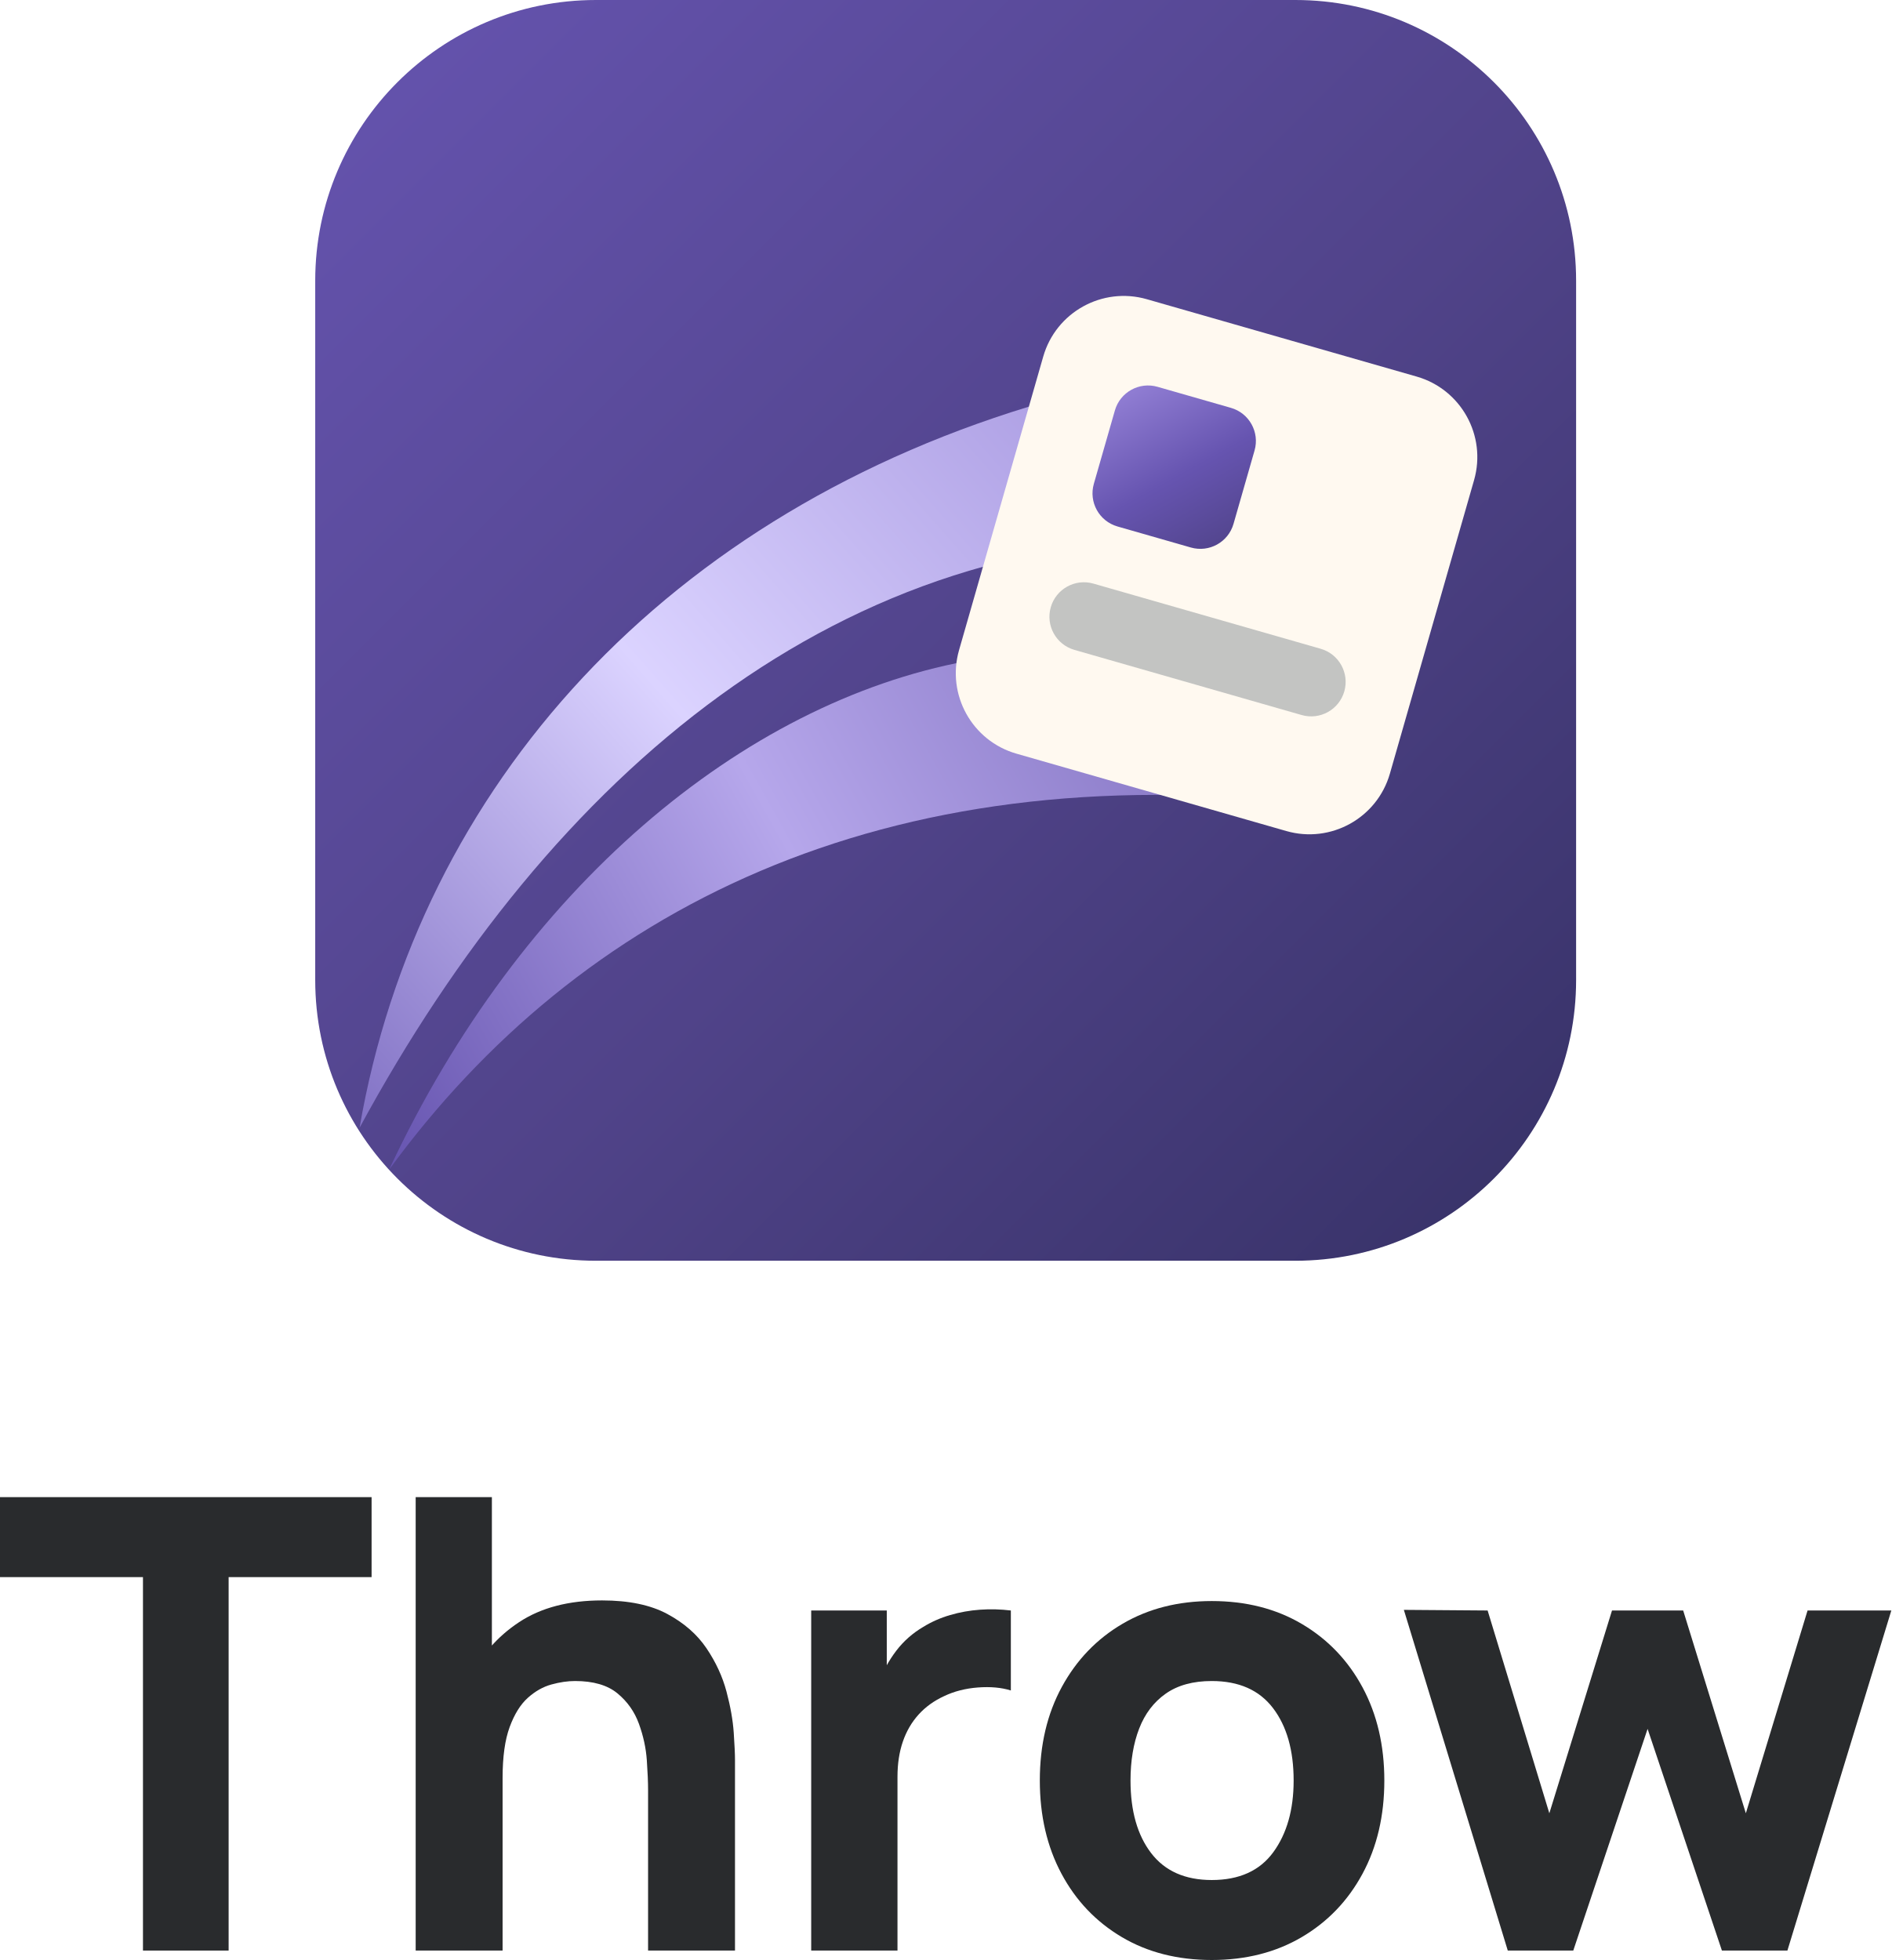
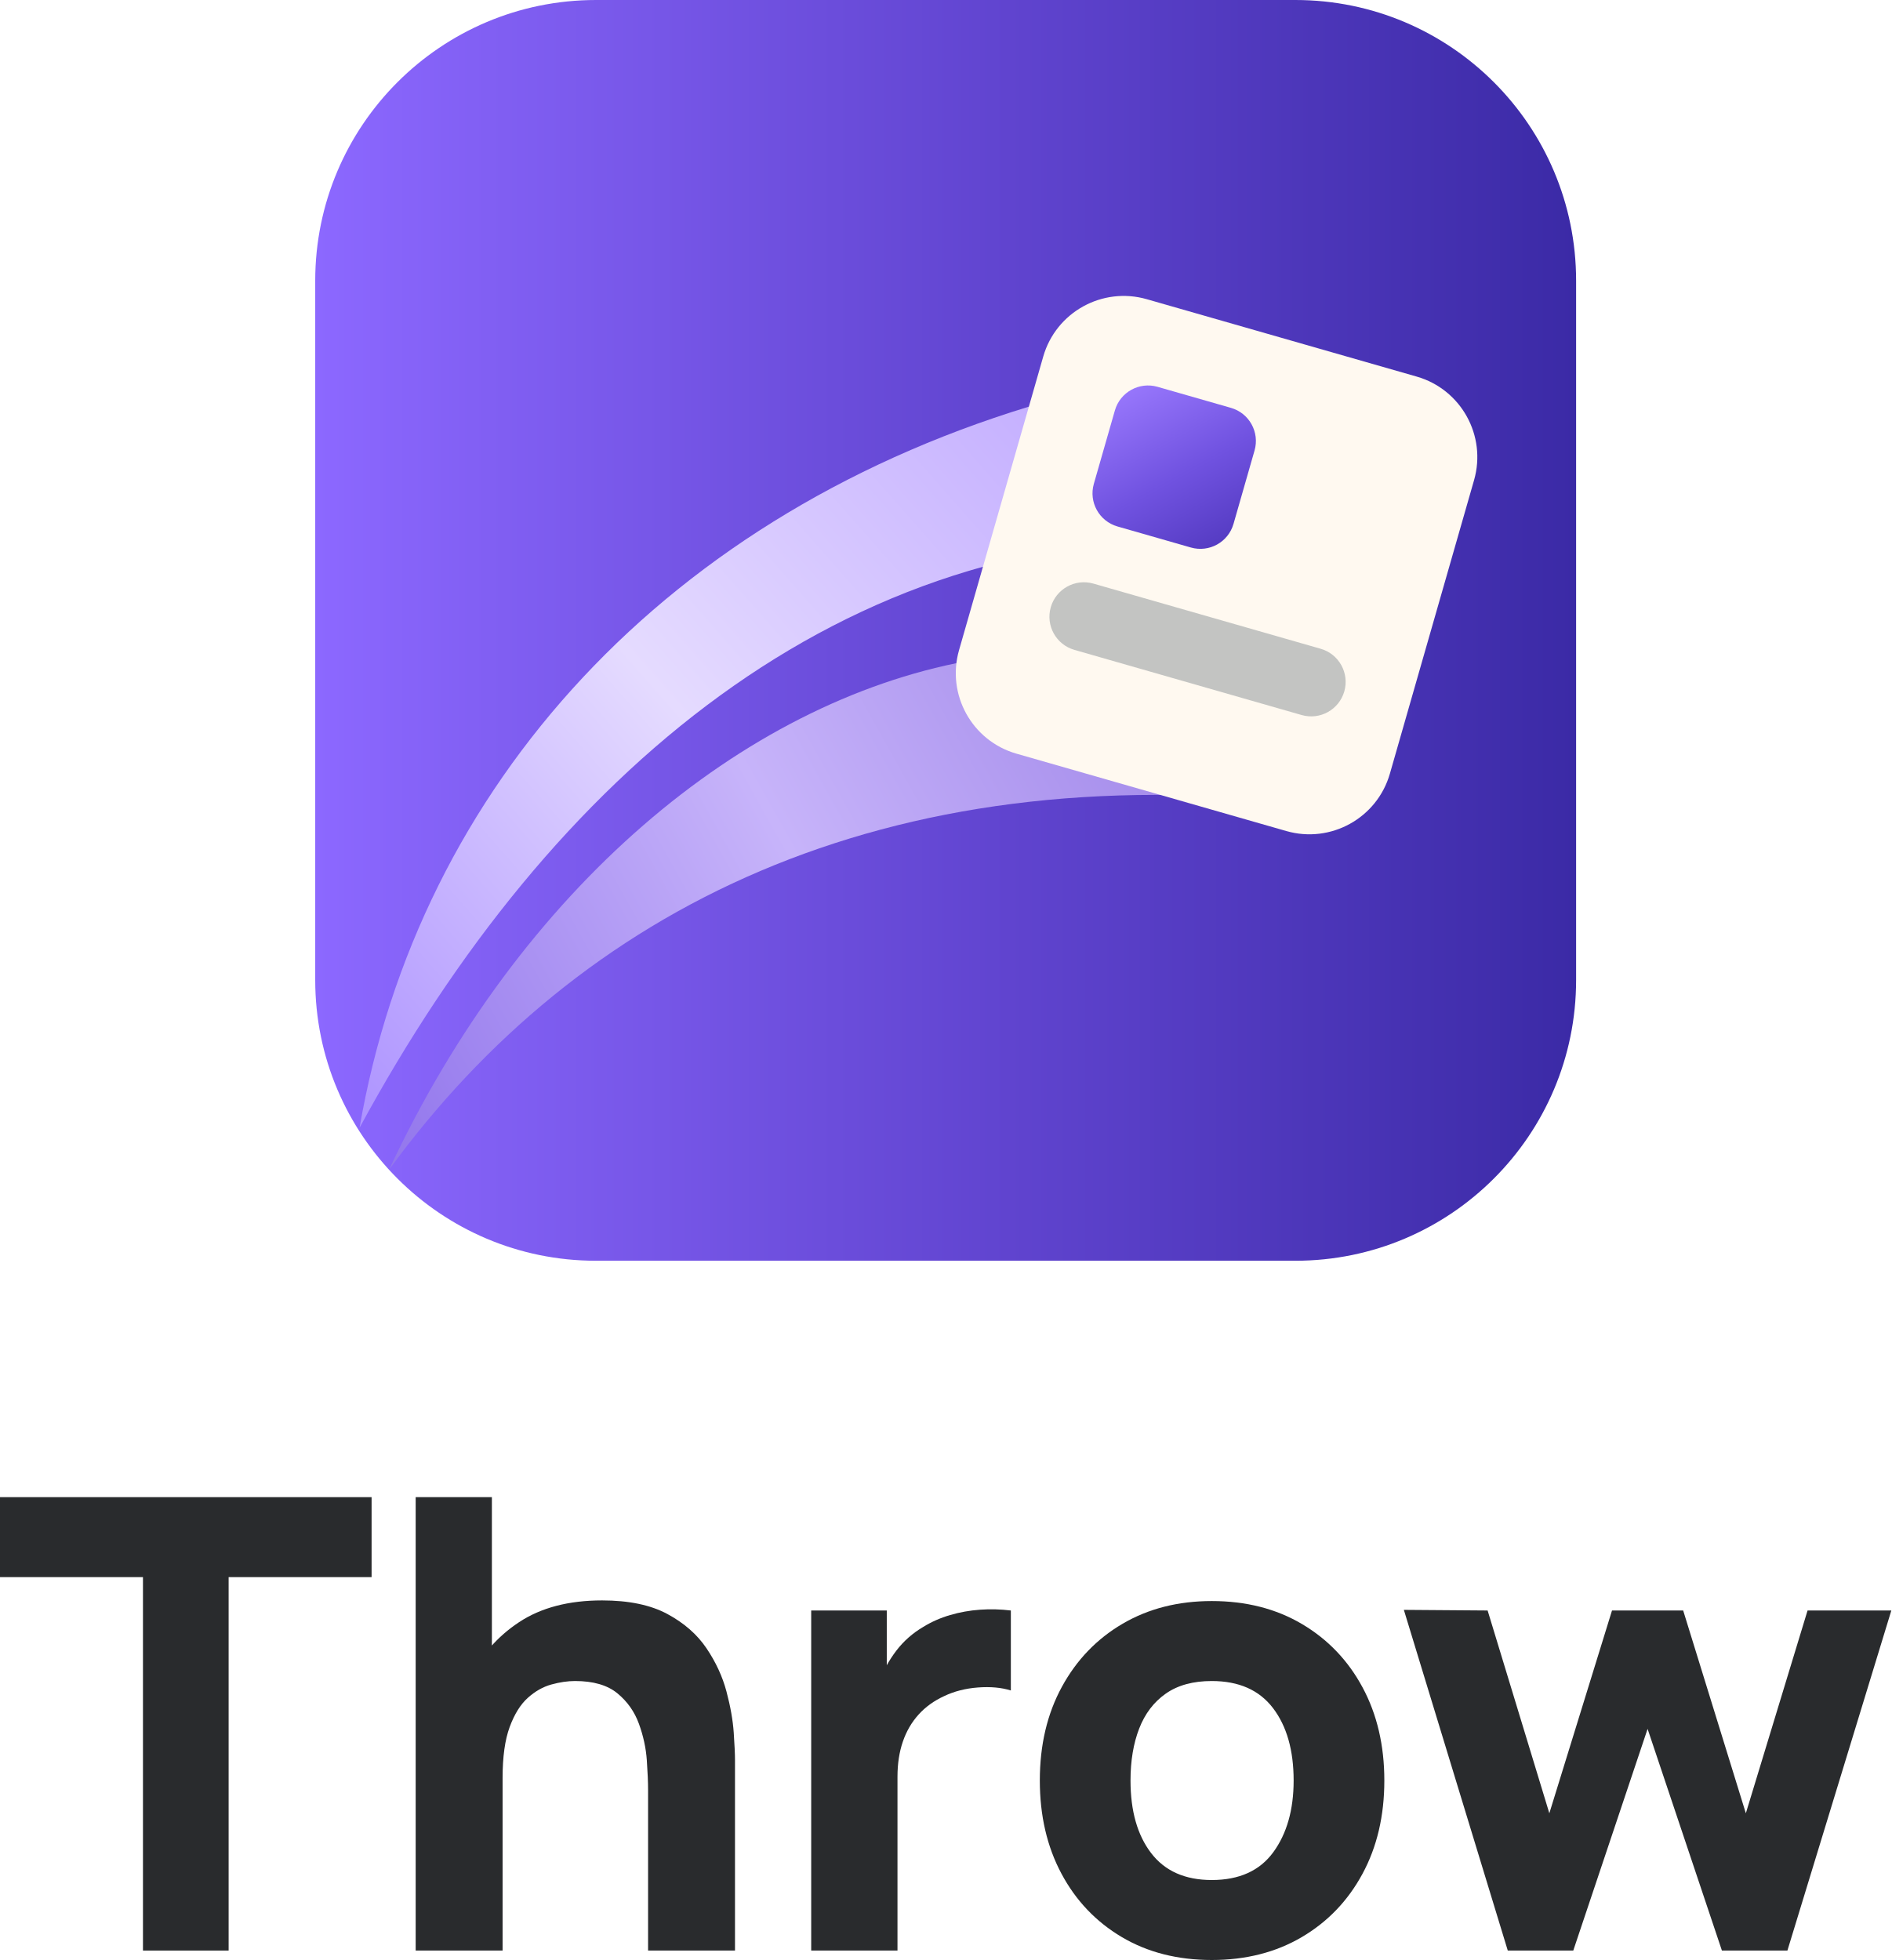
<svg xmlns="http://www.w3.org/2000/svg" width="1536" height="1591.944" viewBox="0 0 1536 1591.944" role="img" aria-label="Throw preview stacked wordmark">
  <svg width="1024" height="1024" viewBox="0 0 1024 1024" x="256" y="0">
    <defs>
-       <linearGradient id="icon-channel-background" gradientUnits="userSpaceOnUse" x1="0" y1="0" x2="1024" y2="1024" color-interpolation="sRGB">
-         <stop offset="0" stop-color="#6654B0" />
-         <stop offset="0.55" stop-color="#504389" />
-         <stop offset="1" stop-color="#363166" />
+       <linearGradient id="icon-channel-background" gradientUnits="userSpaceOnUse" x1="0" y1="512" x2="1024" y2="512" color-interpolation="sRGB">
+         <stop offset="0" stop-color="#8C68FF" />
+         <stop offset="0.55" stop-color="#6044CF" />
+         <stop offset="1" stop-color="#3B2AA6" />
      </linearGradient>
      <linearGradient id="icon-ribbon-upper-paint" gradientUnits="userSpaceOnUse" x1="36" y1="916" x2="690" y2="340" color-interpolation="sRGB">
-         <stop offset="0" stop-color="#8272C5" />
-         <stop offset="0.48" stop-color="#DBD3FF" />
-         <stop offset="1" stop-color="#A798E0" />
+         <stop offset="0" stop-color="#AD93FF" />
+         <stop offset="0.48" stop-color="#E5DBFF" />
+         <stop offset="1" stop-color="#BFA8FF" />
      </linearGradient>
      <linearGradient id="icon-ribbon-lower-paint" gradientUnits="userSpaceOnUse" x1="60" y1="950" x2="750" y2="565" color-interpolation="sRGB">
-         <stop offset="0" stop-color="#6654B0" />
-         <stop offset="0.52" stop-color="#B6A7EB" />
-         <stop offset="1" stop-color="#8171C0" />
+         <stop offset="0" stop-color="#9276EC" />
+         <stop offset="0.52" stop-color="#C7B4FA" />
+         <stop offset="1" stop-color="#9C82E7" />
      </linearGradient>
      <linearGradient id="icon-project-accent-paint" gradientUnits="userSpaceOnUse" x1="-114" y1="-126" x2="4" y2="-8" color-interpolation="sRGB">
-         <stop offset="0" stop-color="#9683D8" />
-         <stop offset="0.55" stop-color="#6654B0" />
-         <stop offset="1" stop-color="#504389" />
+         <stop offset="0" stop-color="#9C7BFF" />
+         <stop offset="0.55" stop-color="#7052E0" />
+         <stop offset="1" stop-color="#5138BE" />
      </linearGradient>
    </defs>
    <rect id="icon-background-tile" x="0" y="0" width="1024" height="1024" rx="228" fill="url(#icon-channel-background)" />
    <g id="icon-arc-forward-foreground">
      <g id="icon-motion-ribbons">
        <path id="icon-ribbon-upper" d="M 36 916 C 84 638 286 415 594 326 C 641 313 687 305 734 300 L 735 438 C 428 427 192 628 36 916 Z" fill="url(#icon-ribbon-upper-paint)" />
        <path id="icon-ribbon-lower" d="M 60 950 C 167 721 347 571 529 537 C 627 517 721 506 810 505 L 808 653 C 461 613 214 739 60 950 Z" fill="url(#icon-ribbon-lower-paint)" />
      </g>
      <g id="icon-project-tile" transform="translate(732 459) rotate(16)">
        <rect id="icon-project-surface" x="-182" y="-192" width="364" height="384" rx="68" fill="#FFF9F0" />
        <rect id="icon-project-accent" x="-114" y="-126" width="118" height="118" rx="28" fill="url(#icon-project-accent-paint)" />
        <rect id="icon-project-line" x="-120" y="42" width="248" height="56" rx="28" fill="#C3C4C2" />
      </g>
    </g>
  </svg>
  <g id="throw-wordmark-outlines" fill="#292B2D" transform="translate(0 1216) scale(0.3671329)">
    <path id="letter-0-T" d="M316.256 1003.102V176.936H0V0H821.986V176.936H505.731V1003.102Z" />
    <path id="letter-1-h" d="M1433.6 1003.102V647.837Q1433.6 622.063 1430.814 582.008Q1428.027 541.954 1413.399 501.551Q1398.77 461.148 1365.682 433.981Q1332.593 406.814 1271.989 406.814Q1247.608 406.814 1219.744 414.476Q1191.88 422.139 1167.499 444.082Q1143.118 466.024 1127.445 508.517Q1111.771 551.01 1111.771 621.366L1003.102 569.818Q1003.102 480.653 1039.325 402.634Q1075.548 324.615 1148.343 276.55Q1221.137 228.484 1331.897 228.484Q1420.365 228.484 1476.093 258.438Q1531.82 288.392 1562.819 334.367Q1593.818 380.343 1607.053 430.15Q1620.288 479.956 1623.075 521.056Q1625.861 562.155 1625.861 580.963V1003.102ZM919.51 1003.102V0H1088.087V515.483H1111.771V1003.102Z" />
    <path id="letter-2-r" d="M1794.438 1003.102V250.776H1961.622V434.678L1943.51 410.993Q1958.139 371.984 1982.52 339.94Q2006.901 307.897 2042.427 286.999Q2069.595 270.28 2101.638 260.876Q2133.682 251.472 2167.815 249.034Q2201.948 246.596 2236.082 250.776V427.712Q2204.735 417.959 2163.287 421.094Q2121.839 424.229 2088.403 440.25Q2054.966 455.576 2031.978 481.001Q2008.99 506.427 1997.148 540.909Q1985.306 575.39 1985.306 618.58V1003.102Z" />
    <path id="letter-3-o" d="M2680.512 1024Q2566.966 1024 2481.284 973.148Q2395.603 922.297 2347.886 832.784Q2300.169 743.271 2300.169 626.939Q2300.169 509.214 2348.931 419.701Q2397.693 330.188 2483.374 280.033Q2569.056 229.878 2680.512 229.878Q2794.057 229.878 2880.087 280.729Q2966.117 331.581 3014.182 421.094Q3062.248 510.607 3062.248 626.939Q3062.248 743.967 3013.834 833.48Q2965.42 922.993 2879.39 973.497Q2793.361 1024 2680.512 1024ZM2680.512 847.064Q2771.766 847.064 2816.697 785.415Q2861.627 723.766 2861.627 626.939Q2861.627 526.629 2816 466.721Q2770.373 406.814 2680.512 406.814Q2618.514 406.814 2578.808 434.678Q2539.102 462.541 2519.946 512Q2500.789 561.458 2500.789 626.939Q2500.789 727.946 2546.416 787.505Q2592.044 847.064 2680.512 847.064Z" />
    <path id="letter-4-w" d="M3335.314 1003.102 3105.437 249.382 3290.732 250.776 3427.265 699.385 3565.888 250.776H3723.32L3861.943 699.385L3998.476 250.776H4183.771L3953.894 1003.102H3809.001L3644.604 512.697L3480.207 1003.102Z" />
  </g>
</svg>
